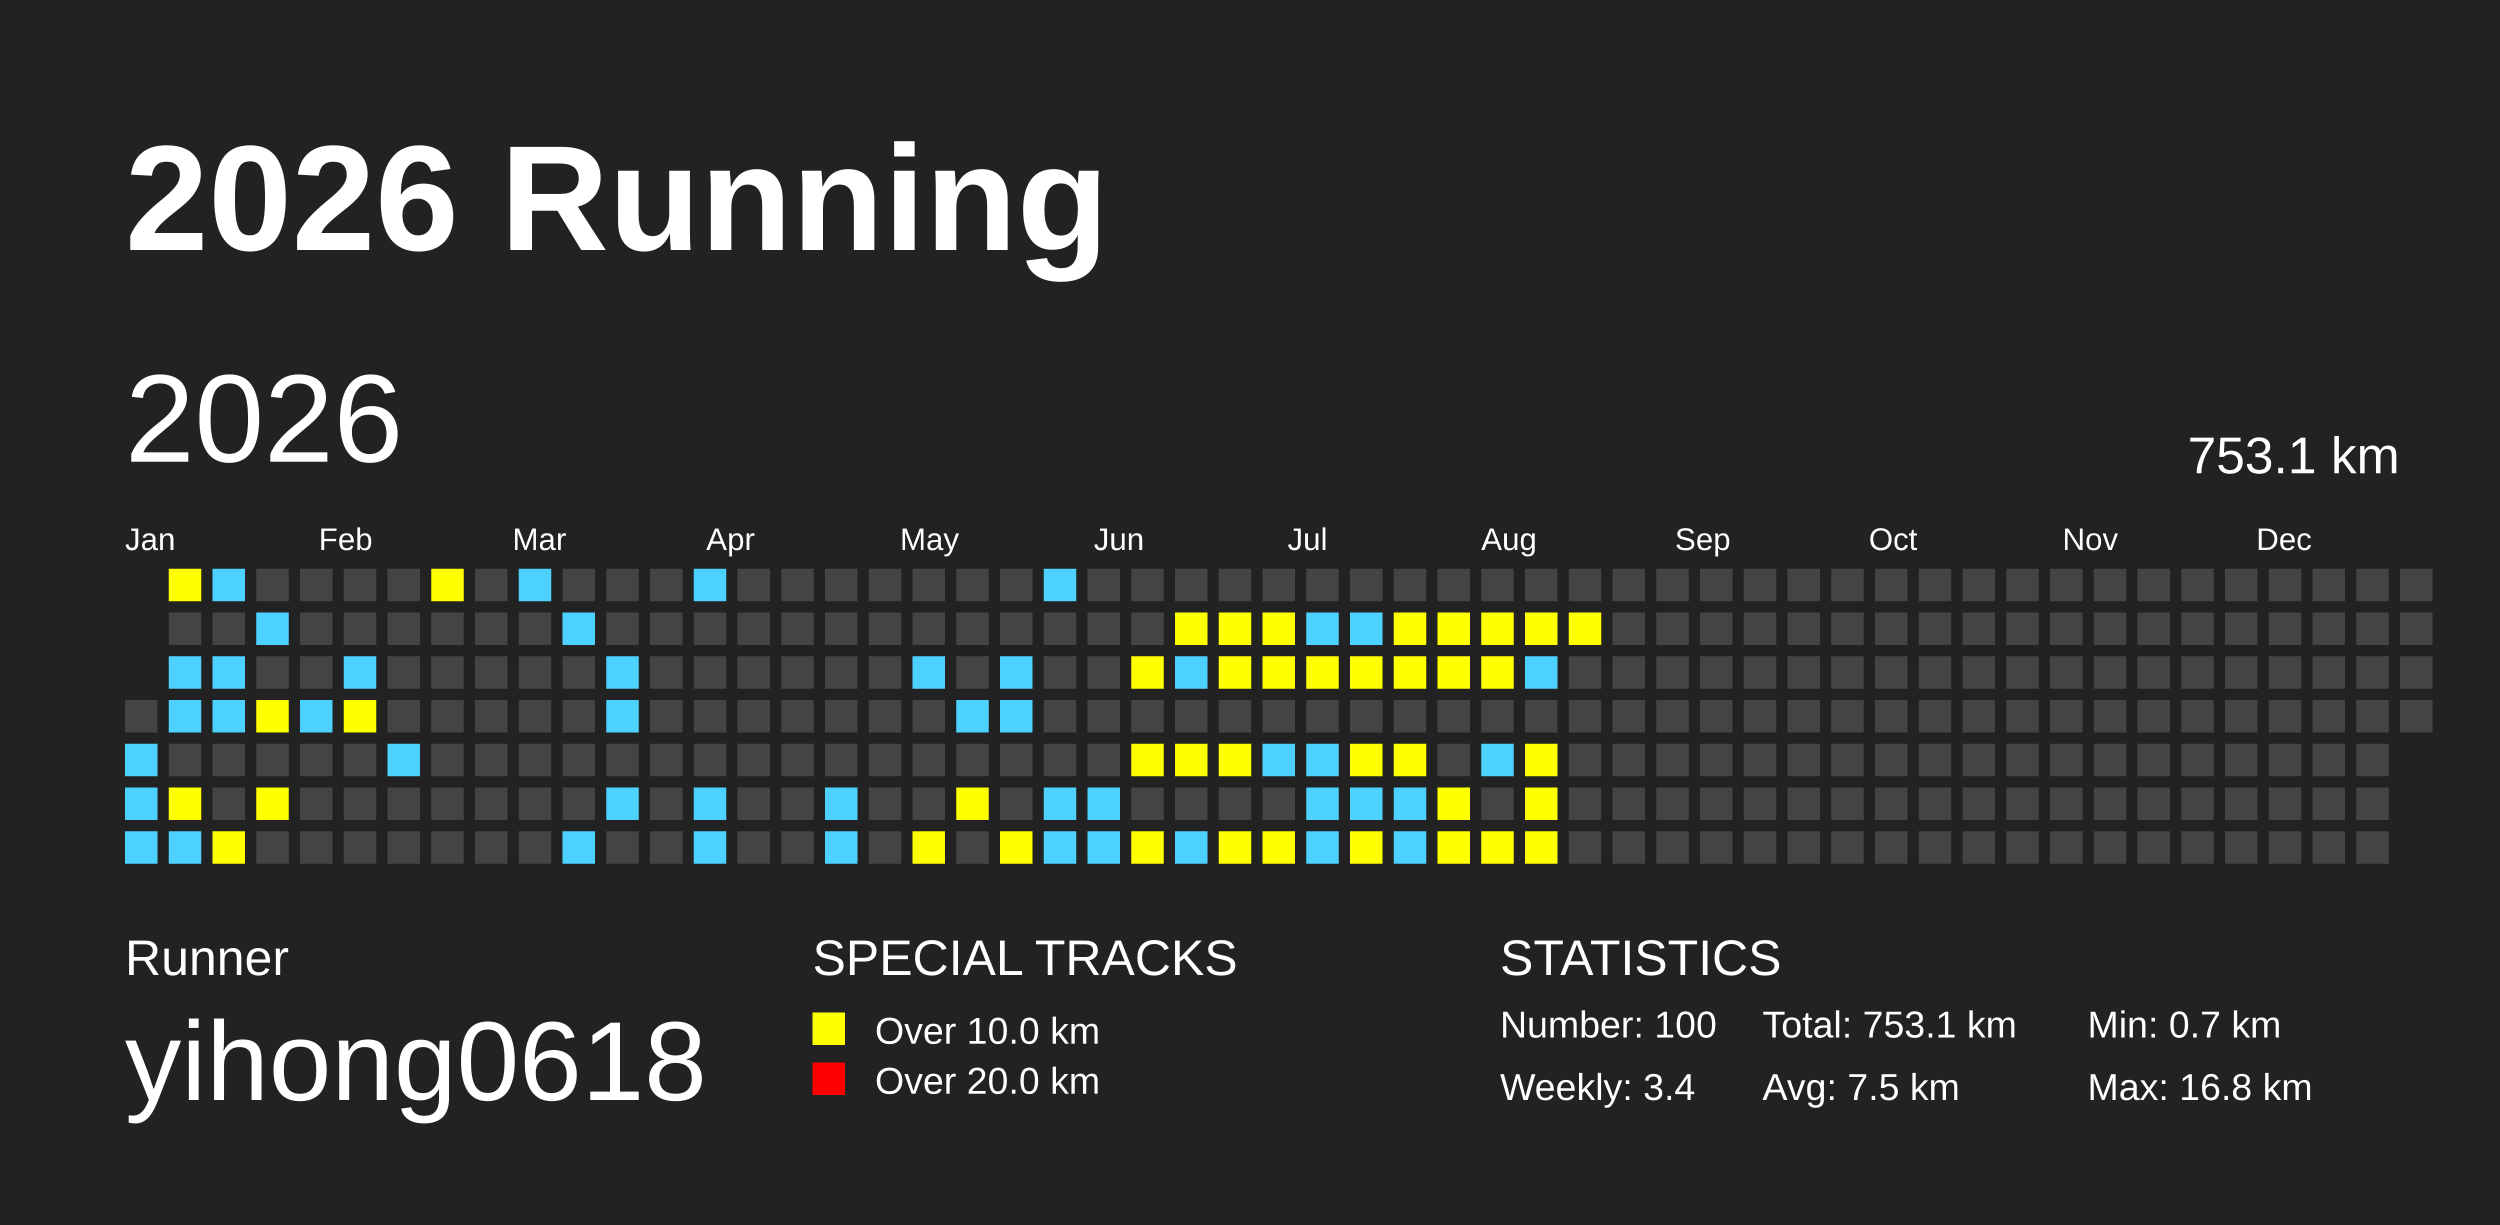
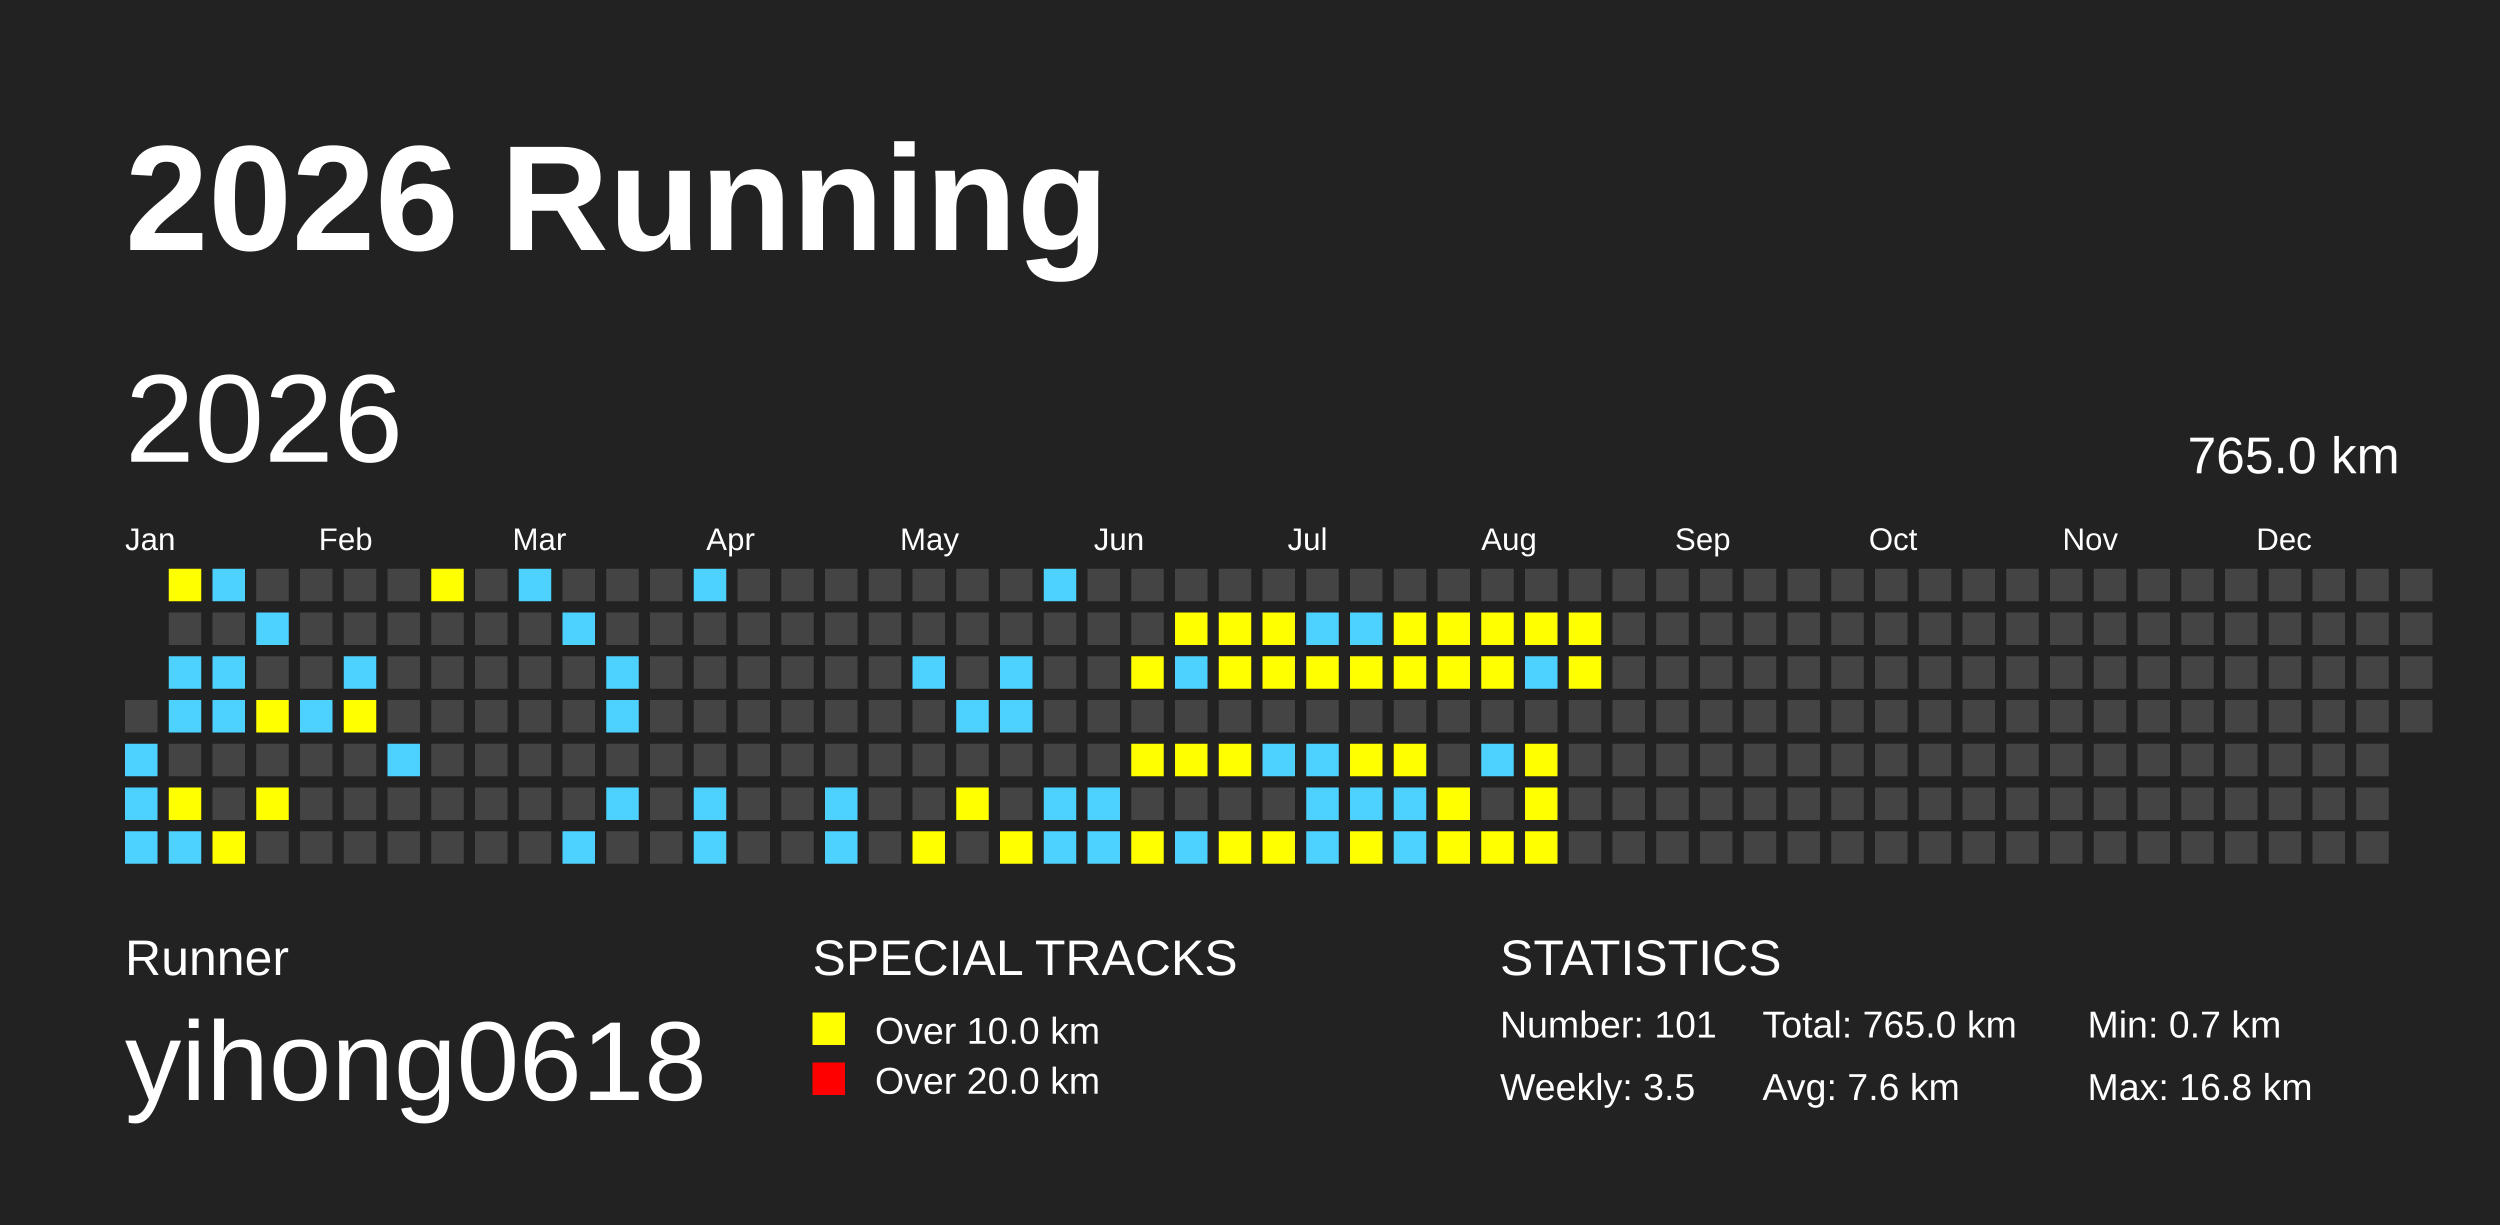
<svg xmlns="http://www.w3.org/2000/svg" baseProfile="full" height="98mm" version="1.1" viewBox="0,0,200,98" width="200mm">
  <defs>
    <pattern height="2" id="indoor-stripe" patternUnits="userSpaceOnUse" width="2">
      <line stroke="white" stroke-opacity="0.45" stroke-width="0.5" x1="0" x2="2" y1="2" y2="0" />
    </pattern>
  </defs>
  <rect fill="#222222" height="98" width="200" x="0" y="0" />
  <text fill="#FFFFFF" style="font-size:12px; font-family:Arial; font-weight:bold;" x="10" y="20">2026 Running</text>
  <text fill="#FFFFFF" style="font-size:4px; font-family:Arial" x="10" y="78">Runner</text>
  <text fill="#FFFFFF" style="font-size:9px; font-family:Arial" x="10" y="88">yihong0618</text>
  <text fill="#FFFFFF" style="font-size:4px; font-family:Arial" x="65" y="78">SPECIAL TRACKS</text>
  <rect fill="yellow" height="2.6" width="2.6" x="65" y="81" />
  <text fill="#FFFFFF" style="font-size:3px; font-family:Arial" x="70" y="83.5">Over 10.0 km</text>
  <rect fill="red" height="2.6" width="2.6" x="65" y="85" />
  <text fill="#FFFFFF" style="font-size:3px; font-family:Arial" x="70" y="87.5">Over 20.0 km</text>
  <text fill="#FFFFFF" style="font-size:4px; font-family:Arial" x="120" y="78">STATISTICS</text>
-   <text fill="#FFFFFF" style="font-size:3px; font-family:Arial" x="120" y="83">Number: 100</text>
-   <text fill="#FFFFFF" style="font-size:3px; font-family:Arial" x="120" y="88">Weekly: 3.4</text>
-   <text fill="#FFFFFF" style="font-size:3px; font-family:Arial" x="141" y="83">Total: 753.1 km</text>
-   <text fill="#FFFFFF" style="font-size:3px; font-family:Arial" x="141" y="88">Avg: 7.5 km</text>
+   <text fill="#FFFFFF" style="font-size:3px; font-family:Arial" x="120" y="83">Number: 101</text>
+   <text fill="#FFFFFF" style="font-size:3px; font-family:Arial" x="120" y="88">Weekly: 3.5</text>
+   <text fill="#FFFFFF" style="font-size:3px; font-family:Arial" x="141" y="83">Total: 765.0 km</text>
+   <text fill="#FFFFFF" style="font-size:3px; font-family:Arial" x="141" y="88">Avg: 7.6 km</text>
  <text fill="#FFFFFF" style="font-size:3px; font-family:Arial" x="167" y="83">Min: 0.7 km</text>
  <text fill="#FFFFFF" style="font-size:3px; font-family:Arial" x="167" y="88">Max: 16.8 km</text>
  <text dominant-baseline="hanging" fill="#FFFFFF" style="font-size:10.0px; font-family:Arial;" x="10" y="30">2026</text>
-   <text dominant-baseline="hanging" fill="#FFFFFF" style="font-size:4.125px; font-family:Arial;" x="175" y="35">753.1 km</text>
+   <text dominant-baseline="hanging" fill="#FFFFFF" style="font-size:4.125px; font-family:Arial;" x="175" y="35">765.0 km</text>
  <text fill="#FFFFFF" style="font-size:2.5px; font-family:Arial" x="10.0" y="44">Jan</text>
  <text fill="#FFFFFF" style="font-size:2.5px; font-family:Arial" x="25.5" y="44">Feb</text>
  <text fill="#FFFFFF" style="font-size:2.5px; font-family:Arial" x="41.0" y="44">Mar</text>
  <text fill="#FFFFFF" style="font-size:2.5px; font-family:Arial" x="56.5" y="44">Apr</text>
  <text fill="#FFFFFF" style="font-size:2.5px; font-family:Arial" x="72.0" y="44">May</text>
  <text fill="#FFFFFF" style="font-size:2.5px; font-family:Arial" x="87.5" y="44">Jun</text>
  <text fill="#FFFFFF" style="font-size:2.5px; font-family:Arial" x="103.0" y="44">Jul</text>
  <text fill="#FFFFFF" style="font-size:2.5px; font-family:Arial" x="118.5" y="44">Aug</text>
  <text fill="#FFFFFF" style="font-size:2.5px; font-family:Arial" x="134.0" y="44">Sep</text>
  <text fill="#FFFFFF" style="font-size:2.5px; font-family:Arial" x="149.5" y="44">Oct</text>
  <text fill="#FFFFFF" style="font-size:2.5px; font-family:Arial" x="165.0" y="44">Nov</text>
  <text fill="#FFFFFF" style="font-size:2.5px; font-family:Arial" x="180.5" y="44">Dec</text>
  <rect fill="#444444" height="2.6" width="2.6" x="10.0" y="56.0" />
  <rect fill="#4DD2FF" height="2.6" width="2.6" x="10.0" y="59.5" />
  <rect fill="#4DD2FF" height="2.6" width="2.6" x="10.0" y="63.0" />
  <rect fill="#4DD2FF" height="2.6" width="2.6" x="10.0" y="66.5" />
  <rect fill="yellow" height="2.6" width="2.6" x="13.5" y="45.5" />
  <rect fill="#444444" height="2.6" width="2.6" x="13.5" y="49.0" />
  <rect fill="#4DD2FF" height="2.6" width="2.6" x="13.5" y="52.5" />
  <rect fill="#4DD2FF" height="2.6" width="2.6" x="13.5" y="56.0" />
  <rect fill="#444444" height="2.6" width="2.6" x="13.5" y="59.5" />
  <rect fill="yellow" height="2.6" width="2.6" x="13.5" y="63.0" />
  <rect fill="#4DD2FF" height="2.6" width="2.6" x="13.5" y="66.5" />
  <rect fill="#4DD2FF" height="2.6" width="2.6" x="17.0" y="45.5" />
  <rect fill="#444444" height="2.6" width="2.6" x="17.0" y="49.0" />
  <rect fill="#4DD2FF" height="2.6" width="2.6" x="17.0" y="52.5" />
  <rect fill="#4DD2FF" height="2.6" width="2.6" x="17.0" y="56.0" />
  <rect fill="#444444" height="2.6" width="2.6" x="17.0" y="59.5" />
  <rect fill="#444444" height="2.6" width="2.6" x="17.0" y="63.0" />
  <rect fill="yellow" height="2.6" width="2.6" x="17.0" y="66.5" />
  <rect fill="#444444" height="2.6" width="2.6" x="20.5" y="45.5" />
  <rect fill="#4DD2FF" height="2.6" width="2.6" x="20.5" y="49.0" />
  <rect fill="#444444" height="2.6" width="2.6" x="20.5" y="52.5" />
  <rect fill="yellow" height="2.6" width="2.6" x="20.5" y="56.0" />
  <rect fill="#444444" height="2.6" width="2.6" x="20.5" y="59.5" />
  <rect fill="yellow" height="2.6" width="2.6" x="20.5" y="63.0" />
  <rect fill="#444444" height="2.6" width="2.6" x="20.5" y="66.5" />
  <rect fill="#444444" height="2.6" width="2.6" x="24.0" y="45.5" />
  <rect fill="#444444" height="2.6" width="2.6" x="24.0" y="49.0" />
  <rect fill="#444444" height="2.6" width="2.6" x="24.0" y="52.5" />
  <rect fill="#4DD2FF" height="2.6" width="2.6" x="24.0" y="56.0" />
  <rect fill="#444444" height="2.6" width="2.6" x="24.0" y="59.5" />
  <rect fill="#444444" height="2.6" width="2.6" x="24.0" y="63.0" />
  <rect fill="#444444" height="2.6" width="2.6" x="24.0" y="66.5" />
  <rect fill="#444444" height="2.6" width="2.6" x="27.5" y="45.5" />
  <rect fill="#444444" height="2.6" width="2.6" x="27.5" y="49.0" />
  <rect fill="#4DD2FF" height="2.6" width="2.6" x="27.5" y="52.5" />
  <rect fill="yellow" height="2.6" width="2.6" x="27.5" y="56.0" />
  <rect fill="#444444" height="2.6" width="2.6" x="27.5" y="59.5" />
  <rect fill="#444444" height="2.6" width="2.6" x="27.5" y="63.0" />
  <rect fill="#444444" height="2.6" width="2.6" x="27.5" y="66.5" />
  <rect fill="#444444" height="2.6" width="2.6" x="31.0" y="45.5" />
  <rect fill="#444444" height="2.6" width="2.6" x="31.0" y="49.0" />
  <rect fill="#444444" height="2.6" width="2.6" x="31.0" y="52.5" />
  <rect fill="#444444" height="2.6" width="2.6" x="31.0" y="56.0" />
  <rect fill="#4DD2FF" height="2.6" width="2.6" x="31.0" y="59.5" />
  <rect fill="#444444" height="2.6" width="2.6" x="31.0" y="63.0" />
  <rect fill="#444444" height="2.6" width="2.6" x="31.0" y="66.5" />
  <rect fill="yellow" height="2.6" width="2.6" x="34.5" y="45.5" />
  <rect fill="#444444" height="2.6" width="2.6" x="34.5" y="49.0" />
  <rect fill="#444444" height="2.6" width="2.6" x="34.5" y="52.5" />
  <rect fill="#444444" height="2.6" width="2.6" x="34.5" y="56.0" />
  <rect fill="#444444" height="2.6" width="2.6" x="34.5" y="59.5" />
  <rect fill="#444444" height="2.6" width="2.6" x="34.5" y="63.0" />
  <rect fill="#444444" height="2.6" width="2.6" x="34.5" y="66.5" />
  <rect fill="#444444" height="2.6" width="2.6" x="38.0" y="45.5" />
  <rect fill="#444444" height="2.6" width="2.6" x="38.0" y="49.0" />
  <rect fill="#444444" height="2.6" width="2.6" x="38.0" y="52.5" />
  <rect fill="#444444" height="2.6" width="2.6" x="38.0" y="56.0" />
  <rect fill="#444444" height="2.6" width="2.6" x="38.0" y="59.5" />
  <rect fill="#444444" height="2.6" width="2.6" x="38.0" y="63.0" />
  <rect fill="#444444" height="2.6" width="2.6" x="38.0" y="66.5" />
  <rect fill="#4DD2FF" height="2.6" width="2.6" x="41.5" y="45.5" />
  <rect fill="#444444" height="2.6" width="2.6" x="41.5" y="49.0" />
  <rect fill="#444444" height="2.6" width="2.6" x="41.5" y="52.5" />
  <rect fill="#444444" height="2.6" width="2.6" x="41.5" y="56.0" />
  <rect fill="#444444" height="2.6" width="2.6" x="41.5" y="59.5" />
  <rect fill="#444444" height="2.6" width="2.6" x="41.5" y="63.0" />
  <rect fill="#444444" height="2.6" width="2.6" x="41.5" y="66.5" />
  <rect fill="#444444" height="2.6" width="2.6" x="45.0" y="45.5" />
  <rect fill="#4DD2FF" height="2.6" width="2.6" x="45.0" y="49.0" />
  <rect fill="#444444" height="2.6" width="2.6" x="45.0" y="52.5" />
  <rect fill="#444444" height="2.6" width="2.6" x="45.0" y="56.0" />
  <rect fill="#444444" height="2.6" width="2.6" x="45.0" y="59.5" />
  <rect fill="#444444" height="2.6" width="2.6" x="45.0" y="63.0" />
  <rect fill="#4DD2FF" height="2.6" width="2.6" x="45.0" y="66.5" />
  <rect fill="#444444" height="2.6" width="2.6" x="48.5" y="45.5" />
  <rect fill="#444444" height="2.6" width="2.6" x="48.5" y="49.0" />
  <rect fill="#4DD2FF" height="2.6" width="2.6" x="48.5" y="52.5" />
  <rect fill="#4DD2FF" height="2.6" width="2.6" x="48.5" y="56.0" />
  <rect fill="#444444" height="2.6" width="2.6" x="48.5" y="59.5" />
  <rect fill="#4DD2FF" height="2.6" width="2.6" x="48.5" y="63.0" />
  <rect fill="#444444" height="2.6" width="2.6" x="48.5" y="66.5" />
  <rect fill="#444444" height="2.6" width="2.6" x="52.0" y="45.5" />
  <rect fill="#444444" height="2.6" width="2.6" x="52.0" y="49.0" />
  <rect fill="#444444" height="2.6" width="2.6" x="52.0" y="52.5" />
  <rect fill="#444444" height="2.6" width="2.6" x="52.0" y="56.0" />
  <rect fill="#444444" height="2.6" width="2.6" x="52.0" y="59.5" />
  <rect fill="#444444" height="2.6" width="2.6" x="52.0" y="63.0" />
  <rect fill="#444444" height="2.6" width="2.6" x="52.0" y="66.5" />
  <rect fill="#4DD2FF" height="2.6" width="2.6" x="55.5" y="45.5" />
  <rect fill="#444444" height="2.6" width="2.6" x="55.5" y="49.0" />
  <rect fill="#444444" height="2.6" width="2.6" x="55.5" y="52.5" />
  <rect fill="#444444" height="2.6" width="2.6" x="55.5" y="56.0" />
  <rect fill="#444444" height="2.6" width="2.6" x="55.5" y="59.5" />
  <rect fill="#4DD2FF" height="2.6" width="2.6" x="55.5" y="63.0" />
  <rect fill="#4DD2FF" height="2.6" width="2.6" x="55.5" y="66.5" />
  <rect fill="#444444" height="2.6" width="2.6" x="59.0" y="45.5" />
  <rect fill="#444444" height="2.6" width="2.6" x="59.0" y="49.0" />
  <rect fill="#444444" height="2.6" width="2.6" x="59.0" y="52.5" />
  <rect fill="#444444" height="2.6" width="2.6" x="59.0" y="56.0" />
  <rect fill="#444444" height="2.6" width="2.6" x="59.0" y="59.5" />
  <rect fill="#444444" height="2.6" width="2.6" x="59.0" y="63.0" />
  <rect fill="#444444" height="2.6" width="2.6" x="59.0" y="66.5" />
  <rect fill="#444444" height="2.6" width="2.6" x="62.5" y="45.5" />
  <rect fill="#444444" height="2.6" width="2.6" x="62.5" y="49.0" />
  <rect fill="#444444" height="2.6" width="2.6" x="62.5" y="52.5" />
  <rect fill="#444444" height="2.6" width="2.6" x="62.5" y="56.0" />
  <rect fill="#444444" height="2.6" width="2.6" x="62.5" y="59.5" />
  <rect fill="#444444" height="2.6" width="2.6" x="62.5" y="63.0" />
  <rect fill="#444444" height="2.6" width="2.6" x="62.5" y="66.5" />
  <rect fill="#444444" height="2.6" width="2.6" x="66.0" y="45.5" />
  <rect fill="#444444" height="2.6" width="2.6" x="66.0" y="49.0" />
  <rect fill="#444444" height="2.6" width="2.6" x="66.0" y="52.5" />
  <rect fill="#444444" height="2.6" width="2.6" x="66.0" y="56.0" />
  <rect fill="#444444" height="2.6" width="2.6" x="66.0" y="59.5" />
  <rect fill="#4DD2FF" height="2.6" width="2.6" x="66.0" y="63.0" />
  <rect fill="#4DD2FF" height="2.6" width="2.6" x="66.0" y="66.5" />
  <rect fill="#444444" height="2.6" width="2.6" x="69.5" y="45.5" />
  <rect fill="#444444" height="2.6" width="2.6" x="69.5" y="49.0" />
  <rect fill="#444444" height="2.6" width="2.6" x="69.5" y="52.5" />
  <rect fill="#444444" height="2.6" width="2.6" x="69.5" y="56.0" />
  <rect fill="#444444" height="2.6" width="2.6" x="69.5" y="59.5" />
  <rect fill="#444444" height="2.6" width="2.6" x="69.5" y="63.0" />
  <rect fill="#444444" height="2.6" width="2.6" x="69.5" y="66.5" />
  <rect fill="#444444" height="2.6" width="2.6" x="73.0" y="45.5" />
  <rect fill="#444444" height="2.6" width="2.6" x="73.0" y="49.0" />
  <rect fill="#4DD2FF" height="2.6" width="2.6" x="73.0" y="52.5" />
  <rect fill="#444444" height="2.6" width="2.6" x="73.0" y="56.0" />
  <rect fill="#444444" height="2.6" width="2.6" x="73.0" y="59.5" />
  <rect fill="#444444" height="2.6" width="2.6" x="73.0" y="63.0" />
  <rect fill="yellow" height="2.6" width="2.6" x="73.0" y="66.5" />
  <rect fill="#444444" height="2.6" width="2.6" x="76.5" y="45.5" />
  <rect fill="#444444" height="2.6" width="2.6" x="76.5" y="49.0" />
  <rect fill="#444444" height="2.6" width="2.6" x="76.5" y="52.5" />
  <rect fill="#4DD2FF" height="2.6" width="2.6" x="76.5" y="56.0" />
  <rect fill="#444444" height="2.6" width="2.6" x="76.5" y="59.5" />
  <rect fill="yellow" height="2.6" width="2.6" x="76.5" y="63.0" />
  <rect fill="#444444" height="2.6" width="2.6" x="76.5" y="66.5" />
  <rect fill="#444444" height="2.6" width="2.6" x="80.0" y="45.5" />
  <rect fill="#444444" height="2.6" width="2.6" x="80.0" y="49.0" />
  <rect fill="#4DD2FF" height="2.6" width="2.6" x="80.0" y="52.5" />
  <rect fill="#4DD2FF" height="2.6" width="2.6" x="80.0" y="56.0" />
  <rect fill="#444444" height="2.6" width="2.6" x="80.0" y="59.5" />
  <rect fill="#444444" height="2.6" width="2.6" x="80.0" y="63.0" />
  <rect fill="yellow" height="2.6" width="2.6" x="80.0" y="66.5" />
  <rect fill="#4DD2FF" height="2.6" width="2.6" x="83.5" y="45.5" />
  <rect fill="#444444" height="2.6" width="2.6" x="83.5" y="49.0" />
  <rect fill="#444444" height="2.6" width="2.6" x="83.5" y="52.5" />
  <rect fill="#444444" height="2.6" width="2.6" x="83.5" y="56.0" />
  <rect fill="#444444" height="2.6" width="2.6" x="83.5" y="59.5" />
  <rect fill="#4DD2FF" height="2.6" width="2.6" x="83.5" y="63.0" />
  <rect fill="#4DD2FF" height="2.6" width="2.6" x="83.5" y="66.5" />
  <rect fill="#444444" height="2.6" width="2.6" x="87.0" y="45.5" />
  <rect fill="#444444" height="2.6" width="2.6" x="87.0" y="49.0" />
  <rect fill="#444444" height="2.6" width="2.6" x="87.0" y="52.5" />
  <rect fill="#444444" height="2.6" width="2.6" x="87.0" y="56.0" />
  <rect fill="#444444" height="2.6" width="2.6" x="87.0" y="59.5" />
  <rect fill="#4DD2FF" height="2.6" width="2.6" x="87.0" y="63.0" />
  <rect fill="#4DD2FF" height="2.6" width="2.6" x="87.0" y="66.5" />
  <rect fill="#444444" height="2.6" width="2.6" x="90.5" y="45.5" />
  <rect fill="#444444" height="2.6" width="2.6" x="90.5" y="49.0" />
  <rect fill="yellow" height="2.6" width="2.6" x="90.5" y="52.5" />
  <rect fill="#444444" height="2.6" width="2.6" x="90.5" y="56.0" />
  <rect fill="yellow" height="2.6" width="2.6" x="90.5" y="59.5" />
  <rect fill="#444444" height="2.6" width="2.6" x="90.5" y="63.0" />
  <rect fill="yellow" height="2.6" width="2.6" x="90.5" y="66.5" />
  <rect fill="#444444" height="2.6" width="2.6" x="94.0" y="45.5" />
  <rect fill="yellow" height="2.6" width="2.6" x="94.0" y="49.0" />
  <rect fill="#4DD2FF" height="2.6" width="2.6" x="94.0" y="52.5" />
  <rect fill="#444444" height="2.6" width="2.6" x="94.0" y="56.0" />
  <rect fill="yellow" height="2.6" width="2.6" x="94.0" y="59.5" />
  <rect fill="#444444" height="2.6" width="2.6" x="94.0" y="63.0" />
  <rect fill="#4DD2FF" height="2.6" width="2.6" x="94.0" y="66.5" />
  <rect fill="#444444" height="2.6" width="2.6" x="97.5" y="45.5" />
  <rect fill="yellow" height="2.6" width="2.6" x="97.5" y="49.0" />
  <rect fill="yellow" height="2.6" width="2.6" x="97.5" y="52.5" />
  <rect fill="#444444" height="2.6" width="2.6" x="97.5" y="56.0" />
  <rect fill="yellow" height="2.6" width="2.6" x="97.5" y="59.5" />
  <rect fill="#444444" height="2.6" width="2.6" x="97.5" y="63.0" />
  <rect fill="yellow" height="2.6" width="2.6" x="97.5" y="66.5" />
  <rect fill="#444444" height="2.6" width="2.6" x="101.0" y="45.5" />
  <rect fill="yellow" height="2.6" width="2.6" x="101.0" y="49.0" />
  <rect fill="yellow" height="2.6" width="2.6" x="101.0" y="52.5" />
  <rect fill="#444444" height="2.6" width="2.6" x="101.0" y="56.0" />
  <rect fill="#4DD2FF" height="2.6" width="2.6" x="101.0" y="59.5" />
  <rect fill="#444444" height="2.6" width="2.6" x="101.0" y="63.0" />
  <rect fill="yellow" height="2.6" width="2.6" x="101.0" y="66.5" />
  <rect fill="#444444" height="2.6" width="2.6" x="104.5" y="45.5" />
  <rect fill="#4DD2FF" height="2.6" width="2.6" x="104.5" y="49.0" />
  <rect fill="yellow" height="2.6" width="2.6" x="104.5" y="52.5" />
  <rect fill="#444444" height="2.6" width="2.6" x="104.5" y="56.0" />
  <rect fill="#4DD2FF" height="2.6" width="2.6" x="104.5" y="59.5" />
  <rect fill="#4DD2FF" height="2.6" width="2.6" x="104.5" y="63.0" />
  <rect fill="#4DD2FF" height="2.6" width="2.6" x="104.5" y="66.5" />
  <rect fill="#444444" height="2.6" width="2.6" x="108.0" y="45.5" />
  <rect fill="#4DD2FF" height="2.6" width="2.6" x="108.0" y="49.0" />
  <rect fill="yellow" height="2.6" width="2.6" x="108.0" y="52.5" />
  <rect fill="#444444" height="2.6" width="2.6" x="108.0" y="56.0" />
  <rect fill="yellow" height="2.6" width="2.6" x="108.0" y="59.5" />
  <rect fill="#4DD2FF" height="2.6" width="2.6" x="108.0" y="63.0" />
  <rect fill="yellow" height="2.6" width="2.6" x="108.0" y="66.5" />
  <rect fill="#444444" height="2.6" width="2.6" x="111.5" y="45.5" />
  <rect fill="yellow" height="2.6" width="2.6" x="111.5" y="49.0" />
  <rect fill="yellow" height="2.6" width="2.6" x="111.5" y="52.5" />
  <rect fill="#444444" height="2.6" width="2.6" x="111.5" y="56.0" />
  <rect fill="yellow" height="2.6" width="2.6" x="111.5" y="59.5" />
  <rect fill="#4DD2FF" height="2.6" width="2.6" x="111.5" y="63.0" />
  <rect fill="#4DD2FF" height="2.6" width="2.6" x="111.5" y="66.5" />
  <rect fill="#444444" height="2.6" width="2.6" x="115.0" y="45.5" />
  <rect fill="yellow" height="2.6" width="2.6" x="115.0" y="49.0" />
  <rect fill="yellow" height="2.6" width="2.6" x="115.0" y="52.5" />
  <rect fill="#444444" height="2.6" width="2.6" x="115.0" y="56.0" />
  <rect fill="#444444" height="2.6" width="2.6" x="115.0" y="59.5" />
  <rect fill="yellow" height="2.6" width="2.6" x="115.0" y="63.0" />
  <rect fill="yellow" height="2.6" width="2.6" x="115.0" y="66.5" />
  <rect fill="#444444" height="2.6" width="2.6" x="118.5" y="45.5" />
  <rect fill="yellow" height="2.6" width="2.6" x="118.5" y="49.0" />
  <rect fill="yellow" height="2.6" width="2.6" x="118.5" y="52.5" />
  <rect fill="#444444" height="2.6" width="2.6" x="118.5" y="56.0" />
  <rect fill="#4DD2FF" height="2.6" width="2.6" x="118.5" y="59.5" />
  <rect fill="#444444" height="2.6" width="2.6" x="118.5" y="63.0" />
  <rect fill="yellow" height="2.6" width="2.6" x="118.5" y="66.5" />
  <rect fill="#444444" height="2.6" width="2.6" x="122.0" y="45.5" />
  <rect fill="yellow" height="2.6" width="2.6" x="122.0" y="49.0" />
  <rect fill="#4DD2FF" height="2.6" width="2.6" x="122.0" y="52.5" />
  <rect fill="#444444" height="2.6" width="2.6" x="122.0" y="56.0" />
  <rect fill="yellow" height="2.6" width="2.6" x="122.0" y="59.5" />
  <rect fill="yellow" height="2.6" width="2.6" x="122.0" y="63.0" />
  <rect fill="yellow" height="2.6" width="2.6" x="122.0" y="66.5" />
  <rect fill="#444444" height="2.6" width="2.6" x="125.5" y="45.5" />
  <rect fill="yellow" height="2.6" width="2.6" x="125.5" y="49.0" />
-   <rect fill="#444444" height="2.6" width="2.6" x="125.5" y="52.5" />
+   <rect fill="yellow" height="2.6" width="2.6" x="125.5" y="52.5" />
  <rect fill="#444444" height="2.6" width="2.6" x="125.5" y="56.0" />
  <rect fill="#444444" height="2.6" width="2.6" x="125.5" y="59.5" />
  <rect fill="#444444" height="2.6" width="2.6" x="125.5" y="63.0" />
  <rect fill="#444444" height="2.6" width="2.6" x="125.5" y="66.5" />
  <rect fill="#444444" height="2.6" width="2.6" x="129.0" y="45.5" />
  <rect fill="#444444" height="2.6" width="2.6" x="129.0" y="49.0" />
  <rect fill="#444444" height="2.6" width="2.6" x="129.0" y="52.5" />
  <rect fill="#444444" height="2.6" width="2.6" x="129.0" y="56.0" />
  <rect fill="#444444" height="2.6" width="2.6" x="129.0" y="59.5" />
  <rect fill="#444444" height="2.6" width="2.6" x="129.0" y="63.0" />
  <rect fill="#444444" height="2.6" width="2.6" x="129.0" y="66.5" />
  <rect fill="#444444" height="2.6" width="2.6" x="132.5" y="45.5" />
  <rect fill="#444444" height="2.6" width="2.6" x="132.5" y="49.0" />
  <rect fill="#444444" height="2.6" width="2.6" x="132.5" y="52.5" />
  <rect fill="#444444" height="2.6" width="2.6" x="132.5" y="56.0" />
  <rect fill="#444444" height="2.6" width="2.6" x="132.5" y="59.5" />
  <rect fill="#444444" height="2.6" width="2.6" x="132.5" y="63.0" />
  <rect fill="#444444" height="2.6" width="2.6" x="132.5" y="66.5" />
  <rect fill="#444444" height="2.6" width="2.6" x="136.0" y="45.5" />
  <rect fill="#444444" height="2.6" width="2.6" x="136.0" y="49.0" />
  <rect fill="#444444" height="2.6" width="2.6" x="136.0" y="52.5" />
  <rect fill="#444444" height="2.6" width="2.6" x="136.0" y="56.0" />
  <rect fill="#444444" height="2.6" width="2.6" x="136.0" y="59.5" />
  <rect fill="#444444" height="2.6" width="2.6" x="136.0" y="63.0" />
  <rect fill="#444444" height="2.6" width="2.6" x="136.0" y="66.5" />
  <rect fill="#444444" height="2.6" width="2.6" x="139.5" y="45.5" />
  <rect fill="#444444" height="2.6" width="2.6" x="139.5" y="49.0" />
  <rect fill="#444444" height="2.6" width="2.6" x="139.5" y="52.5" />
  <rect fill="#444444" height="2.6" width="2.6" x="139.5" y="56.0" />
  <rect fill="#444444" height="2.6" width="2.6" x="139.5" y="59.5" />
  <rect fill="#444444" height="2.6" width="2.6" x="139.5" y="63.0" />
  <rect fill="#444444" height="2.6" width="2.6" x="139.5" y="66.5" />
  <rect fill="#444444" height="2.6" width="2.6" x="143.0" y="45.5" />
  <rect fill="#444444" height="2.6" width="2.6" x="143.0" y="49.0" />
  <rect fill="#444444" height="2.6" width="2.6" x="143.0" y="52.5" />
  <rect fill="#444444" height="2.6" width="2.6" x="143.0" y="56.0" />
  <rect fill="#444444" height="2.6" width="2.6" x="143.0" y="59.5" />
  <rect fill="#444444" height="2.6" width="2.6" x="143.0" y="63.0" />
  <rect fill="#444444" height="2.6" width="2.6" x="143.0" y="66.5" />
  <rect fill="#444444" height="2.6" width="2.6" x="146.5" y="45.5" />
  <rect fill="#444444" height="2.6" width="2.6" x="146.5" y="49.0" />
  <rect fill="#444444" height="2.6" width="2.6" x="146.5" y="52.5" />
  <rect fill="#444444" height="2.6" width="2.6" x="146.5" y="56.0" />
  <rect fill="#444444" height="2.6" width="2.6" x="146.5" y="59.5" />
  <rect fill="#444444" height="2.6" width="2.6" x="146.5" y="63.0" />
  <rect fill="#444444" height="2.6" width="2.6" x="146.5" y="66.5" />
  <rect fill="#444444" height="2.6" width="2.6" x="150.0" y="45.5" />
  <rect fill="#444444" height="2.6" width="2.6" x="150.0" y="49.0" />
  <rect fill="#444444" height="2.6" width="2.6" x="150.0" y="52.5" />
  <rect fill="#444444" height="2.6" width="2.6" x="150.0" y="56.0" />
  <rect fill="#444444" height="2.6" width="2.6" x="150.0" y="59.5" />
  <rect fill="#444444" height="2.6" width="2.6" x="150.0" y="63.0" />
  <rect fill="#444444" height="2.6" width="2.6" x="150.0" y="66.5" />
  <rect fill="#444444" height="2.6" width="2.6" x="153.5" y="45.5" />
  <rect fill="#444444" height="2.6" width="2.6" x="153.5" y="49.0" />
  <rect fill="#444444" height="2.6" width="2.6" x="153.5" y="52.5" />
  <rect fill="#444444" height="2.6" width="2.6" x="153.5" y="56.0" />
  <rect fill="#444444" height="2.6" width="2.6" x="153.5" y="59.5" />
  <rect fill="#444444" height="2.6" width="2.6" x="153.5" y="63.0" />
  <rect fill="#444444" height="2.6" width="2.6" x="153.5" y="66.5" />
  <rect fill="#444444" height="2.6" width="2.6" x="157.0" y="45.5" />
  <rect fill="#444444" height="2.6" width="2.6" x="157.0" y="49.0" />
  <rect fill="#444444" height="2.6" width="2.6" x="157.0" y="52.5" />
  <rect fill="#444444" height="2.6" width="2.6" x="157.0" y="56.0" />
  <rect fill="#444444" height="2.6" width="2.6" x="157.0" y="59.5" />
  <rect fill="#444444" height="2.6" width="2.6" x="157.0" y="63.0" />
  <rect fill="#444444" height="2.6" width="2.6" x="157.0" y="66.5" />
  <rect fill="#444444" height="2.6" width="2.6" x="160.5" y="45.5" />
  <rect fill="#444444" height="2.6" width="2.6" x="160.5" y="49.0" />
  <rect fill="#444444" height="2.6" width="2.6" x="160.5" y="52.5" />
  <rect fill="#444444" height="2.6" width="2.6" x="160.5" y="56.0" />
  <rect fill="#444444" height="2.6" width="2.6" x="160.5" y="59.5" />
  <rect fill="#444444" height="2.6" width="2.6" x="160.5" y="63.0" />
  <rect fill="#444444" height="2.6" width="2.6" x="160.5" y="66.5" />
  <rect fill="#444444" height="2.6" width="2.6" x="164.0" y="45.5" />
  <rect fill="#444444" height="2.6" width="2.6" x="164.0" y="49.0" />
  <rect fill="#444444" height="2.6" width="2.6" x="164.0" y="52.5" />
  <rect fill="#444444" height="2.6" width="2.6" x="164.0" y="56.0" />
  <rect fill="#444444" height="2.6" width="2.6" x="164.0" y="59.5" />
  <rect fill="#444444" height="2.6" width="2.6" x="164.0" y="63.0" />
  <rect fill="#444444" height="2.6" width="2.6" x="164.0" y="66.5" />
  <rect fill="#444444" height="2.6" width="2.6" x="167.5" y="45.5" />
  <rect fill="#444444" height="2.6" width="2.6" x="167.5" y="49.0" />
  <rect fill="#444444" height="2.6" width="2.6" x="167.5" y="52.5" />
  <rect fill="#444444" height="2.6" width="2.6" x="167.5" y="56.0" />
  <rect fill="#444444" height="2.6" width="2.6" x="167.5" y="59.5" />
  <rect fill="#444444" height="2.6" width="2.6" x="167.5" y="63.0" />
  <rect fill="#444444" height="2.6" width="2.6" x="167.5" y="66.5" />
  <rect fill="#444444" height="2.6" width="2.6" x="171.0" y="45.5" />
  <rect fill="#444444" height="2.6" width="2.6" x="171.0" y="49.0" />
  <rect fill="#444444" height="2.6" width="2.6" x="171.0" y="52.5" />
  <rect fill="#444444" height="2.6" width="2.6" x="171.0" y="56.0" />
  <rect fill="#444444" height="2.6" width="2.6" x="171.0" y="59.5" />
  <rect fill="#444444" height="2.6" width="2.6" x="171.0" y="63.0" />
  <rect fill="#444444" height="2.6" width="2.6" x="171.0" y="66.5" />
  <rect fill="#444444" height="2.6" width="2.6" x="174.5" y="45.5" />
  <rect fill="#444444" height="2.6" width="2.6" x="174.5" y="49.0" />
  <rect fill="#444444" height="2.6" width="2.6" x="174.5" y="52.5" />
  <rect fill="#444444" height="2.6" width="2.6" x="174.5" y="56.0" />
  <rect fill="#444444" height="2.6" width="2.6" x="174.5" y="59.5" />
  <rect fill="#444444" height="2.6" width="2.6" x="174.5" y="63.0" />
  <rect fill="#444444" height="2.6" width="2.6" x="174.5" y="66.5" />
  <rect fill="#444444" height="2.6" width="2.6" x="178.0" y="45.5" />
  <rect fill="#444444" height="2.6" width="2.6" x="178.0" y="49.0" />
  <rect fill="#444444" height="2.6" width="2.6" x="178.0" y="52.5" />
  <rect fill="#444444" height="2.6" width="2.6" x="178.0" y="56.0" />
  <rect fill="#444444" height="2.6" width="2.6" x="178.0" y="59.5" />
  <rect fill="#444444" height="2.6" width="2.6" x="178.0" y="63.0" />
  <rect fill="#444444" height="2.6" width="2.6" x="178.0" y="66.5" />
  <rect fill="#444444" height="2.6" width="2.6" x="181.5" y="45.5" />
  <rect fill="#444444" height="2.6" width="2.6" x="181.5" y="49.0" />
  <rect fill="#444444" height="2.6" width="2.6" x="181.5" y="52.5" />
  <rect fill="#444444" height="2.6" width="2.6" x="181.5" y="56.0" />
  <rect fill="#444444" height="2.6" width="2.6" x="181.5" y="59.5" />
  <rect fill="#444444" height="2.6" width="2.6" x="181.5" y="63.0" />
  <rect fill="#444444" height="2.6" width="2.6" x="181.5" y="66.5" />
  <rect fill="#444444" height="2.6" width="2.6" x="185.0" y="45.5" />
  <rect fill="#444444" height="2.6" width="2.6" x="185.0" y="49.0" />
  <rect fill="#444444" height="2.6" width="2.6" x="185.0" y="52.5" />
  <rect fill="#444444" height="2.6" width="2.6" x="185.0" y="56.0" />
  <rect fill="#444444" height="2.6" width="2.6" x="185.0" y="59.5" />
  <rect fill="#444444" height="2.6" width="2.6" x="185.0" y="63.0" />
  <rect fill="#444444" height="2.6" width="2.6" x="185.0" y="66.5" />
  <rect fill="#444444" height="2.6" width="2.6" x="188.5" y="45.5" />
  <rect fill="#444444" height="2.6" width="2.6" x="188.5" y="49.0" />
  <rect fill="#444444" height="2.6" width="2.6" x="188.5" y="52.5" />
  <rect fill="#444444" height="2.6" width="2.6" x="188.5" y="56.0" />
  <rect fill="#444444" height="2.6" width="2.6" x="188.5" y="59.5" />
  <rect fill="#444444" height="2.6" width="2.6" x="188.5" y="63.0" />
  <rect fill="#444444" height="2.6" width="2.6" x="188.5" y="66.5" />
  <rect fill="#444444" height="2.6" width="2.6" x="192.0" y="45.5" />
  <rect fill="#444444" height="2.6" width="2.6" x="192.0" y="49.0" />
  <rect fill="#444444" height="2.6" width="2.6" x="192.0" y="52.5" />
  <rect fill="#444444" height="2.6" width="2.6" x="192.0" y="56.0" />
</svg>
